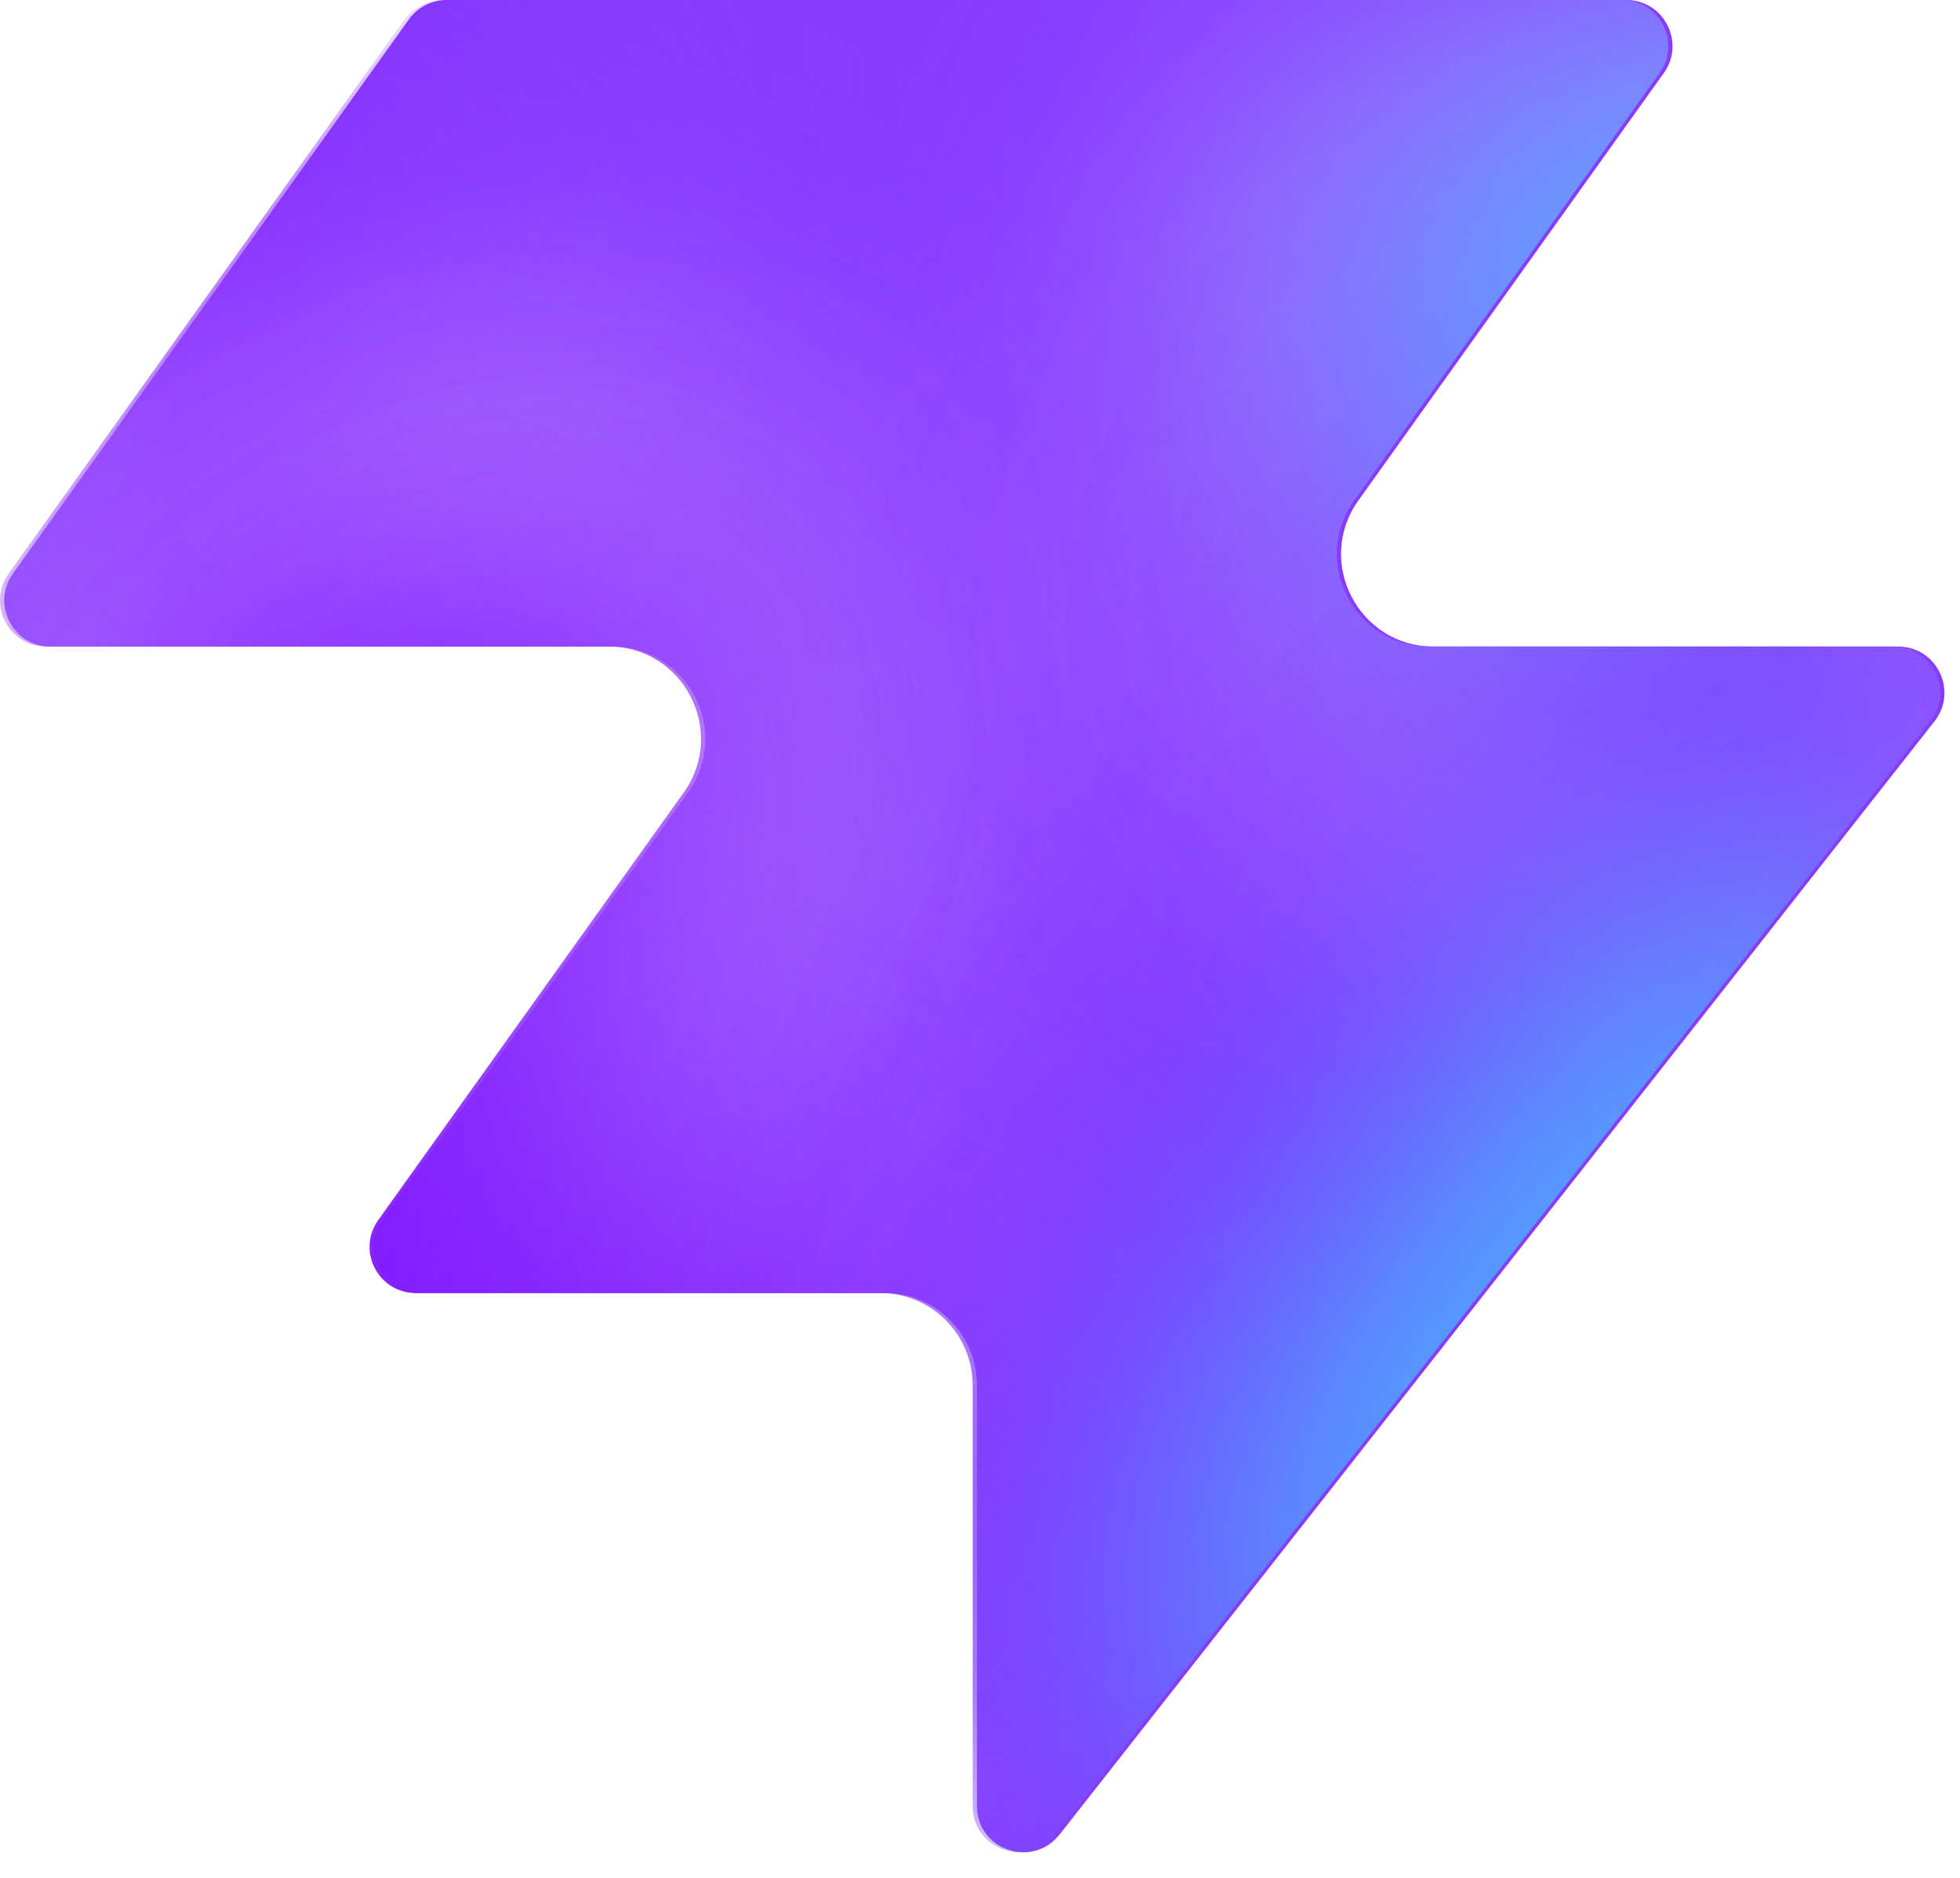
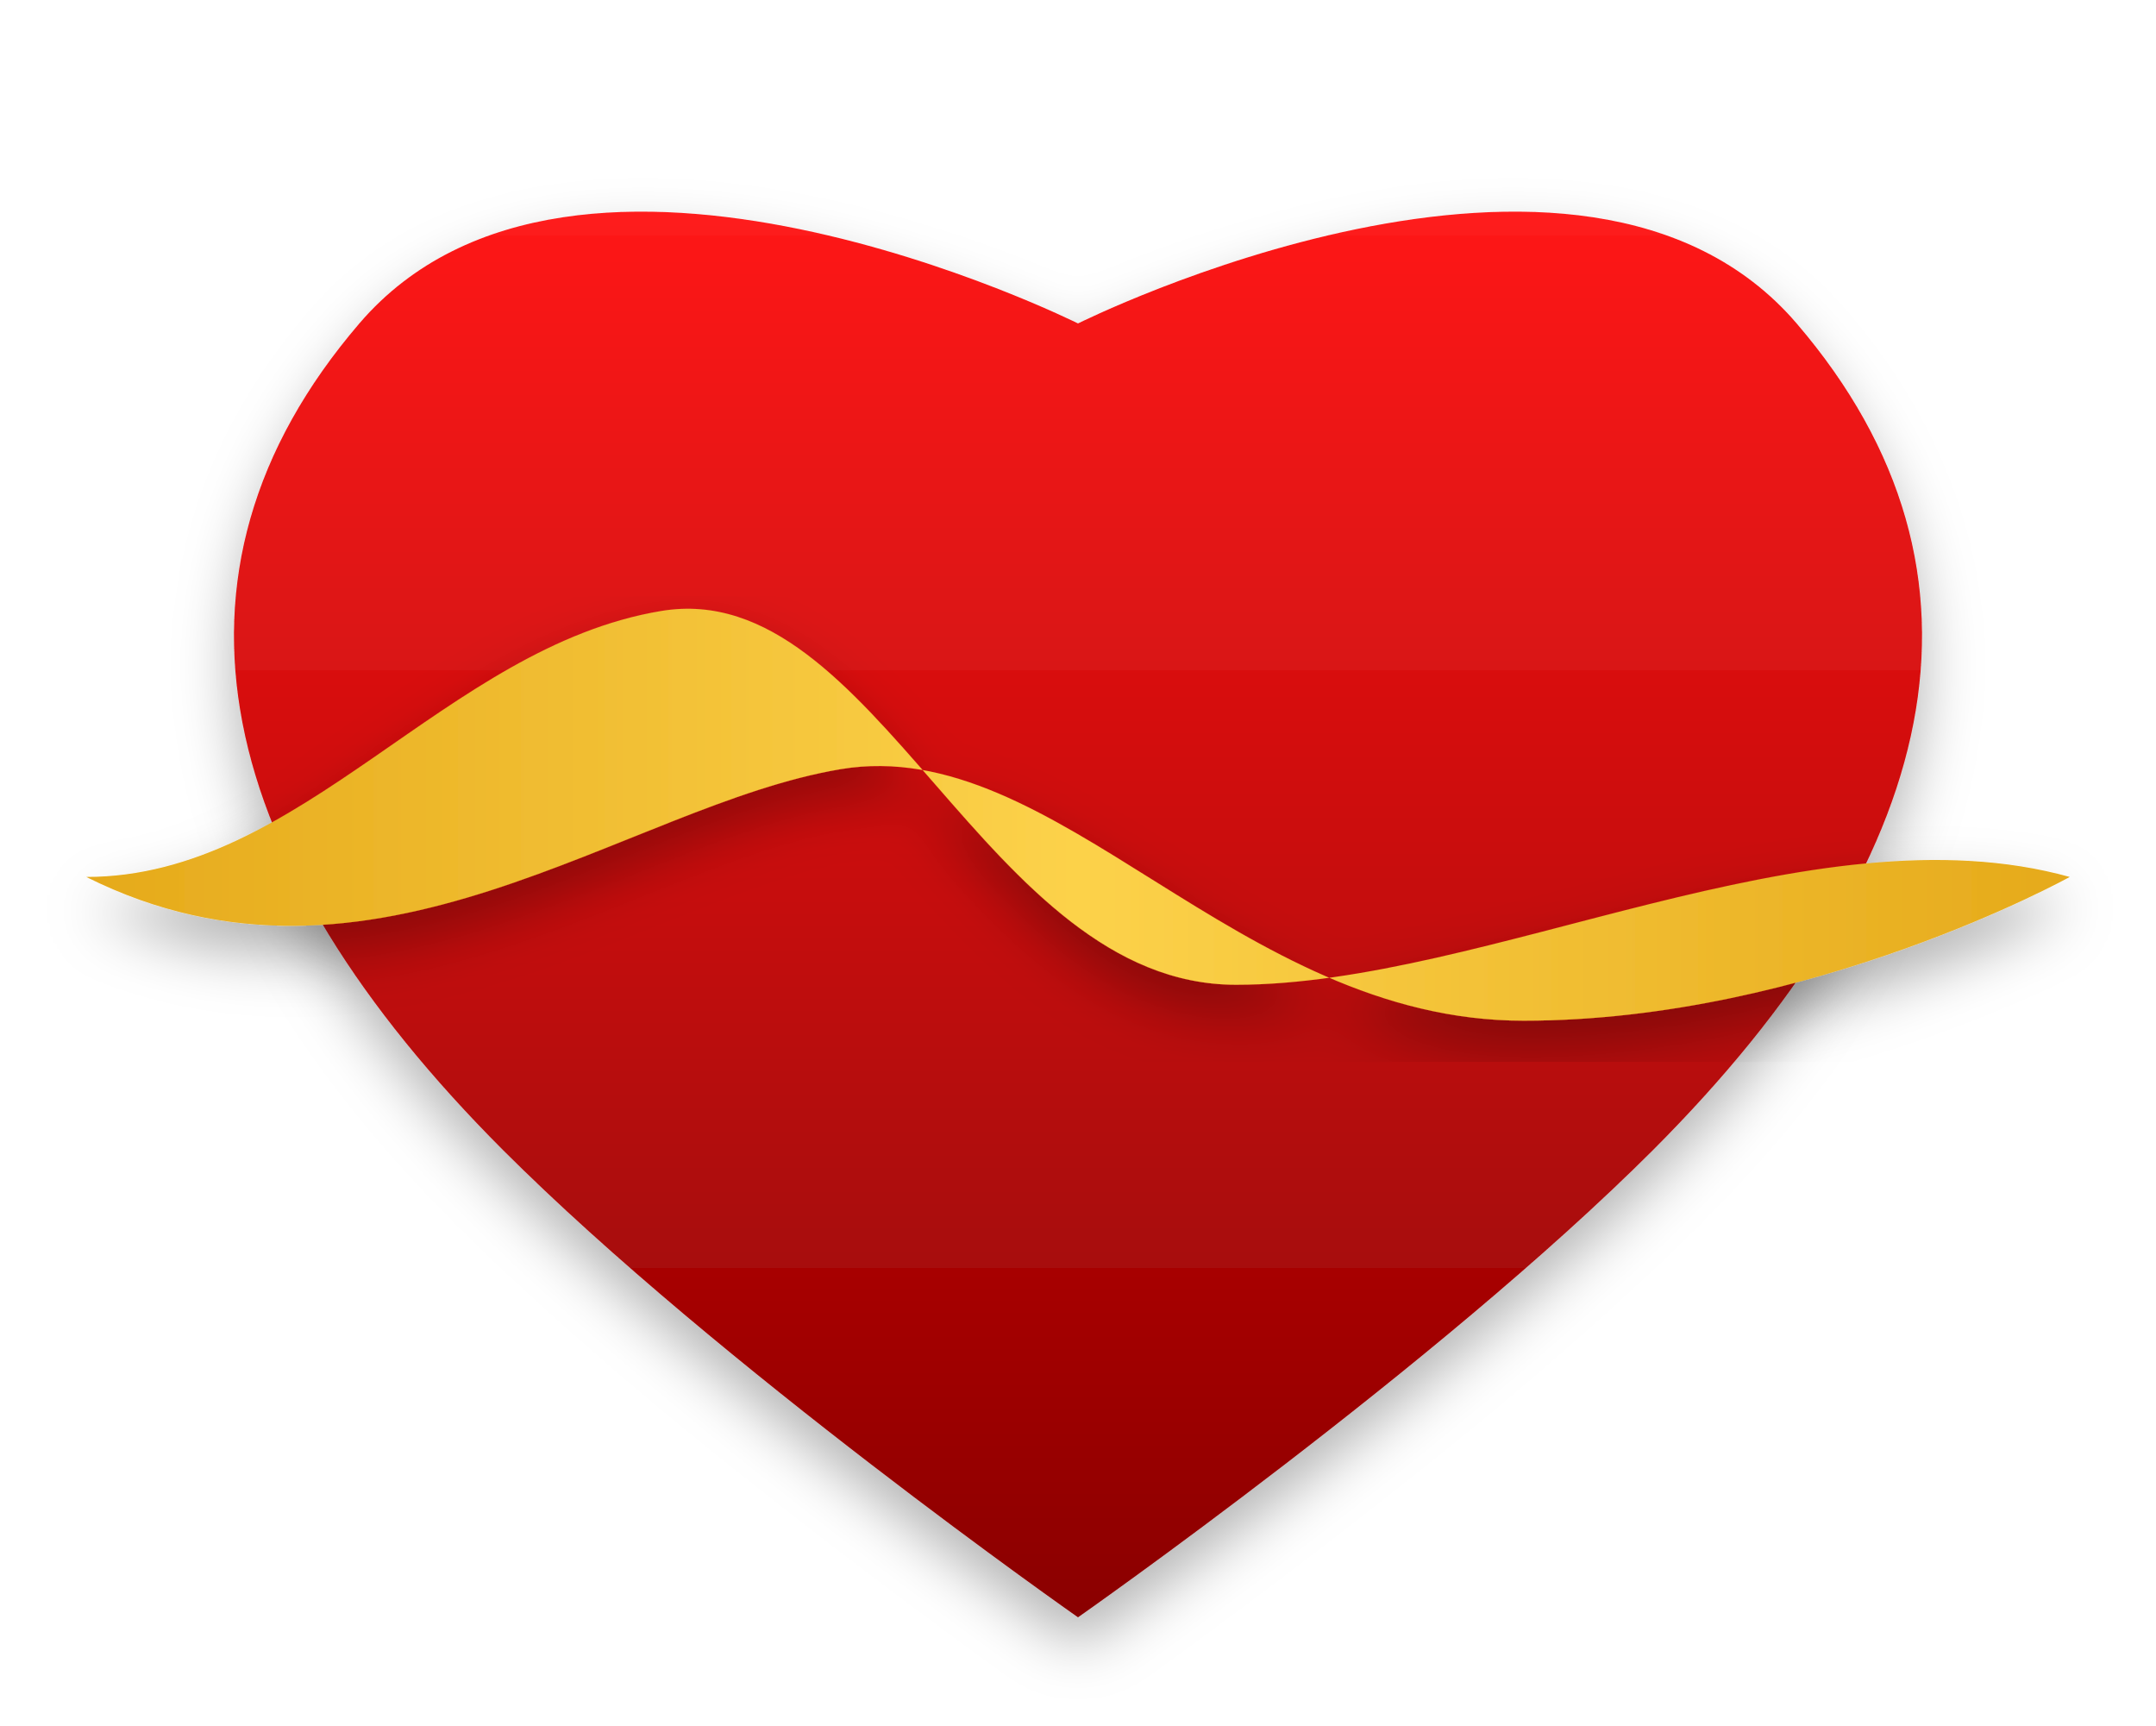
- <svg xmlns="http://www.w3.org/2000/svg" width="48" height="46" fill="none" viewBox="0 0 48 46">
-   <path fill="#863bff" d="M25.946 44.938c-.664.845-2.021.375-2.021-.698V33.937a2.26 2.26 0 0 0-2.262-2.262H10.287c-.92 0-1.456-1.04-.92-1.788l7.48-10.471c1.07-1.497 0-3.578-1.842-3.578H1.237c-.92 0-1.456-1.04-.92-1.788L10.013.474c.214-.297.556-.474.92-.474h28.894c.92 0 1.456 1.04.92 1.788l-7.48 10.471c-1.07 1.498 0 3.579 1.842 3.579h11.377c.943 0 1.473 1.088.89 1.83L25.947 44.94z" style="fill:#863bff;fill:color(display-p3 .525 .23 1);fill-opacity:1" />
-   <mask id="a" width="48" height="46" x="0" y="0" maskUnits="userSpaceOnUse" style="mask-type:alpha">
-     <path fill="#000" d="M25.842 44.938c-.664.844-2.021.375-2.021-.698V33.937a2.26 2.26 0 0 0-2.262-2.262H10.183c-.92 0-1.456-1.04-.92-1.788l7.48-10.471c1.07-1.498 0-3.579-1.842-3.579H1.133c-.92 0-1.456-1.04-.92-1.787L9.91.473c.214-.297.556-.474.92-.474h28.894c.92 0 1.456 1.04.92 1.788l-7.48 10.471c-1.07 1.498 0 3.578 1.842 3.578h11.377c.943 0 1.473 1.088.89 1.832L25.843 44.94z" style="fill:#000;fill-opacity:1" />
-   </mask>
-   <g mask="url(#a)">
-     <g filter="url(#b)">
-       <ellipse cx="5.508" cy="14.704" fill="#ede6ff" rx="5.508" ry="14.704" style="fill:#ede6ff;fill:color(display-p3 .927 .903 1);fill-opacity:1" transform="matrix(.00324 1 1 -.00324 -4.47 31.516)" />
-     </g>
-     <g filter="url(#c)">
-       <ellipse cx="10.399" cy="29.851" fill="#ede6ff" rx="10.399" ry="29.851" style="fill:#ede6ff;fill:color(display-p3 .927 .903 1);fill-opacity:1" transform="matrix(.00324 1 1 -.00324 -39.328 7.883)" />
-     </g>
-     <g filter="url(#d)">
-       <ellipse cx="5.508" cy="30.487" fill="#7e14ff" rx="5.508" ry="30.487" style="fill:#7e14ff;fill:color(display-p3 .492 .077 1);fill-opacity:1" transform="rotate(89.814 -25.913 -14.639)scale(1 -1)" />
-     </g>
-     <g filter="url(#e)">
-       <ellipse cx="5.508" cy="30.599" fill="#7e14ff" rx="5.508" ry="30.599" style="fill:#7e14ff;fill:color(display-p3 .492 .077 1);fill-opacity:1" transform="rotate(89.814 -32.644 -3.334)scale(1 -1)" />
-     </g>
-     <g filter="url(#f)">
-       <ellipse cx="5.508" cy="30.599" fill="#7e14ff" rx="5.508" ry="30.599" style="fill:#7e14ff;fill:color(display-p3 .492 .077 1);fill-opacity:1" transform="matrix(.00324 1 1 -.00324 -34.34 30.47)" />
-     </g>
-     <g filter="url(#g)">
-       <ellipse cx="14.072" cy="22.078" fill="#ede6ff" rx="14.072" ry="22.078" style="fill:#ede6ff;fill:color(display-p3 .927 .903 1);fill-opacity:1" transform="rotate(93.35 24.506 48.493)scale(-1 1)" />
-     </g>
-     <g filter="url(#h)">
-       <ellipse cx="3.47" cy="21.501" fill="#7e14ff" rx="3.47" ry="21.501" style="fill:#7e14ff;fill:color(display-p3 .492 .077 1);fill-opacity:1" transform="rotate(89.009 28.708 47.59)scale(-1 1)" />
-     </g>
-     <g filter="url(#i)">
-       <ellipse cx="3.47" cy="21.501" fill="#7e14ff" rx="3.47" ry="21.501" style="fill:#7e14ff;fill:color(display-p3 .492 .077 1);fill-opacity:1" transform="rotate(89.009 28.708 47.59)scale(-1 1)" />
-     </g>
-     <g filter="url(#j)">
-       <ellipse cx=".387" cy="8.972" fill="#7e14ff" rx="4.407" ry="29.108" style="fill:#7e14ff;fill:color(display-p3 .492 .077 1);fill-opacity:1" transform="rotate(39.51 .387 8.972)" />
-     </g>
-     <g filter="url(#k)">
-       <ellipse cx="47.523" cy="-6.092" fill="#7e14ff" rx="4.407" ry="29.108" style="fill:#7e14ff;fill:color(display-p3 .492 .077 1);fill-opacity:1" transform="rotate(37.892 47.523 -6.092)" />
-     </g>
-     <g filter="url(#l)">
-       <ellipse cx="41.412" cy="6.333" fill="#47bfff" rx="5.971" ry="9.665" style="fill:#47bfff;fill:color(display-p3 .28 .748 1);fill-opacity:1" transform="rotate(37.892 41.412 6.333)" />
-     </g>
-     <g filter="url(#m)">
-       <ellipse cx="-1.879" cy="38.332" fill="#7e14ff" rx="4.407" ry="29.108" style="fill:#7e14ff;fill:color(display-p3 .492 .077 1);fill-opacity:1" transform="rotate(37.892 -1.88 38.332)" />
-     </g>
-     <g filter="url(#n)">
-       <ellipse cx="-1.879" cy="38.332" fill="#7e14ff" rx="4.407" ry="29.108" style="fill:#7e14ff;fill:color(display-p3 .492 .077 1);fill-opacity:1" transform="rotate(37.892 -1.88 38.332)" />
-     </g>
-     <g filter="url(#o)">
-       <ellipse cx="35.651" cy="29.907" fill="#7e14ff" rx="4.407" ry="29.108" style="fill:#7e14ff;fill:color(display-p3 .492 .077 1);fill-opacity:1" transform="rotate(37.892 35.651 29.907)" />
-     </g>
-     <g filter="url(#p)">
-       <ellipse cx="38.418" cy="32.4" fill="#47bfff" rx="5.971" ry="15.297" style="fill:#47bfff;fill:color(display-p3 .28 .748 1);fill-opacity:1" transform="rotate(37.892 38.418 32.4)" />
-     </g>
-   </g>
+ <svg xmlns="http://www.w3.org/2000/svg" viewBox="0 0 300 240" fill="none">
  <defs>
-     <filter id="b" width="60.045" height="41.654" x="-19.77" y="16.149" color-interpolation-filters="sRGB" filterUnits="userSpaceOnUse">
-       <feFlood flood-opacity="0" result="BackgroundImageFix" />
-       <feBlend in="SourceGraphic" in2="BackgroundImageFix" result="shape" />
-       <feGaussianBlur result="effect1_foregroundBlur_2002_17158" stdDeviation="7.659" />
-     </filter>
-     <filter id="c" width="90.34" height="51.437" x="-54.613" y="-7.533" color-interpolation-filters="sRGB" filterUnits="userSpaceOnUse">
-       <feFlood flood-opacity="0" result="BackgroundImageFix" />
-       <feBlend in="SourceGraphic" in2="BackgroundImageFix" result="shape" />
-       <feGaussianBlur result="effect1_foregroundBlur_2002_17158" stdDeviation="7.659" />
-     </filter>
-     <filter id="d" width="79.355" height="29.4" x="-49.64" y="2.03" color-interpolation-filters="sRGB" filterUnits="userSpaceOnUse">
-       <feFlood flood-opacity="0" result="BackgroundImageFix" />
-       <feBlend in="SourceGraphic" in2="BackgroundImageFix" result="shape" />
-       <feGaussianBlur result="effect1_foregroundBlur_2002_17158" stdDeviation="4.596" />
-     </filter>
-     <filter id="e" width="79.579" height="29.4" x="-45.045" y="20.029" color-interpolation-filters="sRGB" filterUnits="userSpaceOnUse">
-       <feFlood flood-opacity="0" result="BackgroundImageFix" />
-       <feBlend in="SourceGraphic" in2="BackgroundImageFix" result="shape" />
-       <feGaussianBlur result="effect1_foregroundBlur_2002_17158" stdDeviation="4.596" />
-     </filter>
-     <filter id="f" width="79.579" height="29.4" x="-43.513" y="21.178" color-interpolation-filters="sRGB" filterUnits="userSpaceOnUse">
-       <feFlood flood-opacity="0" result="BackgroundImageFix" />
-       <feBlend in="SourceGraphic" in2="BackgroundImageFix" result="shape" />
-       <feGaussianBlur result="effect1_foregroundBlur_2002_17158" stdDeviation="4.596" />
-     </filter>
-     <filter id="g" width="74.749" height="58.852" x="15.756" y="-17.901" color-interpolation-filters="sRGB" filterUnits="userSpaceOnUse">
-       <feFlood flood-opacity="0" result="BackgroundImageFix" />
-       <feBlend in="SourceGraphic" in2="BackgroundImageFix" result="shape" />
-       <feGaussianBlur result="effect1_foregroundBlur_2002_17158" stdDeviation="7.659" />
-     </filter>
-     <filter id="h" width="61.377" height="25.362" x="23.548" y="2.284" color-interpolation-filters="sRGB" filterUnits="userSpaceOnUse">
-       <feFlood flood-opacity="0" result="BackgroundImageFix" />
-       <feBlend in="SourceGraphic" in2="BackgroundImageFix" result="shape" />
-       <feGaussianBlur result="effect1_foregroundBlur_2002_17158" stdDeviation="4.596" />
-     </filter>
-     <filter id="i" width="61.377" height="25.362" x="23.548" y="2.284" color-interpolation-filters="sRGB" filterUnits="userSpaceOnUse">
-       <feFlood flood-opacity="0" result="BackgroundImageFix" />
-       <feBlend in="SourceGraphic" in2="BackgroundImageFix" result="shape" />
-       <feGaussianBlur result="effect1_foregroundBlur_2002_17158" stdDeviation="4.596" />
-     </filter>
-     <filter id="j" width="56.045" height="63.649" x="-27.636" y="-22.853" color-interpolation-filters="sRGB" filterUnits="userSpaceOnUse">
-       <feFlood flood-opacity="0" result="BackgroundImageFix" />
-       <feBlend in="SourceGraphic" in2="BackgroundImageFix" result="shape" />
-       <feGaussianBlur result="effect1_foregroundBlur_2002_17158" stdDeviation="4.596" />
-     </filter>
-     <filter id="k" width="54.814" height="64.646" x="20.116" y="-38.415" color-interpolation-filters="sRGB" filterUnits="userSpaceOnUse">
-       <feFlood flood-opacity="0" result="BackgroundImageFix" />
-       <feBlend in="SourceGraphic" in2="BackgroundImageFix" result="shape" />
-       <feGaussianBlur result="effect1_foregroundBlur_2002_17158" stdDeviation="4.596" />
-     </filter>
-     <filter id="l" width="33.541" height="35.313" x="24.641" y="-11.323" color-interpolation-filters="sRGB" filterUnits="userSpaceOnUse">
-       <feFlood flood-opacity="0" result="BackgroundImageFix" />
-       <feBlend in="SourceGraphic" in2="BackgroundImageFix" result="shape" />
-       <feGaussianBlur result="effect1_foregroundBlur_2002_17158" stdDeviation="4.596" />
-     </filter>
-     <filter id="m" width="54.814" height="64.646" x="-29.286" y="6.009" color-interpolation-filters="sRGB" filterUnits="userSpaceOnUse">
-       <feFlood flood-opacity="0" result="BackgroundImageFix" />
-       <feBlend in="SourceGraphic" in2="BackgroundImageFix" result="shape" />
-       <feGaussianBlur result="effect1_foregroundBlur_2002_17158" stdDeviation="4.596" />
-     </filter>
-     <filter id="n" width="54.814" height="64.646" x="-29.286" y="6.009" color-interpolation-filters="sRGB" filterUnits="userSpaceOnUse">
-       <feFlood flood-opacity="0" result="BackgroundImageFix" />
-       <feBlend in="SourceGraphic" in2="BackgroundImageFix" result="shape" />
-       <feGaussianBlur result="effect1_foregroundBlur_2002_17158" stdDeviation="4.596" />
-     </filter>
-     <filter id="o" width="54.814" height="64.646" x="8.244" y="-2.416" color-interpolation-filters="sRGB" filterUnits="userSpaceOnUse">
-       <feFlood flood-opacity="0" result="BackgroundImageFix" />
-       <feBlend in="SourceGraphic" in2="BackgroundImageFix" result="shape" />
-       <feGaussianBlur result="effect1_foregroundBlur_2002_17158" stdDeviation="4.596" />
-     </filter>
-     <filter id="p" width="39.409" height="43.623" x="18.713" y="10.588" color-interpolation-filters="sRGB" filterUnits="userSpaceOnUse">
-       <feFlood flood-opacity="0" result="BackgroundImageFix" />
-       <feBlend in="SourceGraphic" in2="BackgroundImageFix" result="shape" />
-       <feGaussianBlur result="effect1_foregroundBlur_2002_17158" stdDeviation="4.596" />
+     <linearGradient id="heartGrad" x1="0%" y1="0%" x2="0%" y2="100%">
+       <stop offset="0%" stop-color="#FF1A1A" />
+       <stop offset="100%" stop-color="#8A0000" />
+     </linearGradient>
+     <linearGradient id="waveGrad" x1="0%" y1="0%" x2="100%" y2="0%">
+       <stop offset="0%" stop-color="#E5A91A" />
+       <stop offset="50%" stop-color="#FCD24A" />
+       <stop offset="100%" stop-color="#E5A91A" />
+     </linearGradient>
+     <filter id="shadow" x="-10%" y="-10%" width="120%" height="120%">
+       <feDropShadow dx="0" dy="4" stdDeviation="4" flood-color="#000000" flood-opacity="0.3" />
    </filter>
  </defs>
+   <path d="M150,45 C150,45 80,10 50,45 C20,80 30,120 70,160 C100,190 150,225 150,225 C150,225 200,190 230,160 C270,120 280,80 250,45 C220,10 150,45 150,45 Z" fill="url(#heartGrad)" filter="url(#shadow)" />
+   <path d="M12,122 C42,122 62,90 92,85 C122,80 137,137 172,137 C207,137 252,112 288,122 C288,122 252,142 212,142 C172,142 147,102 117,107 C87,112 52,142 12,122 Z" fill="url(#waveGrad)" filter="url(#shadow)" />
</svg>
